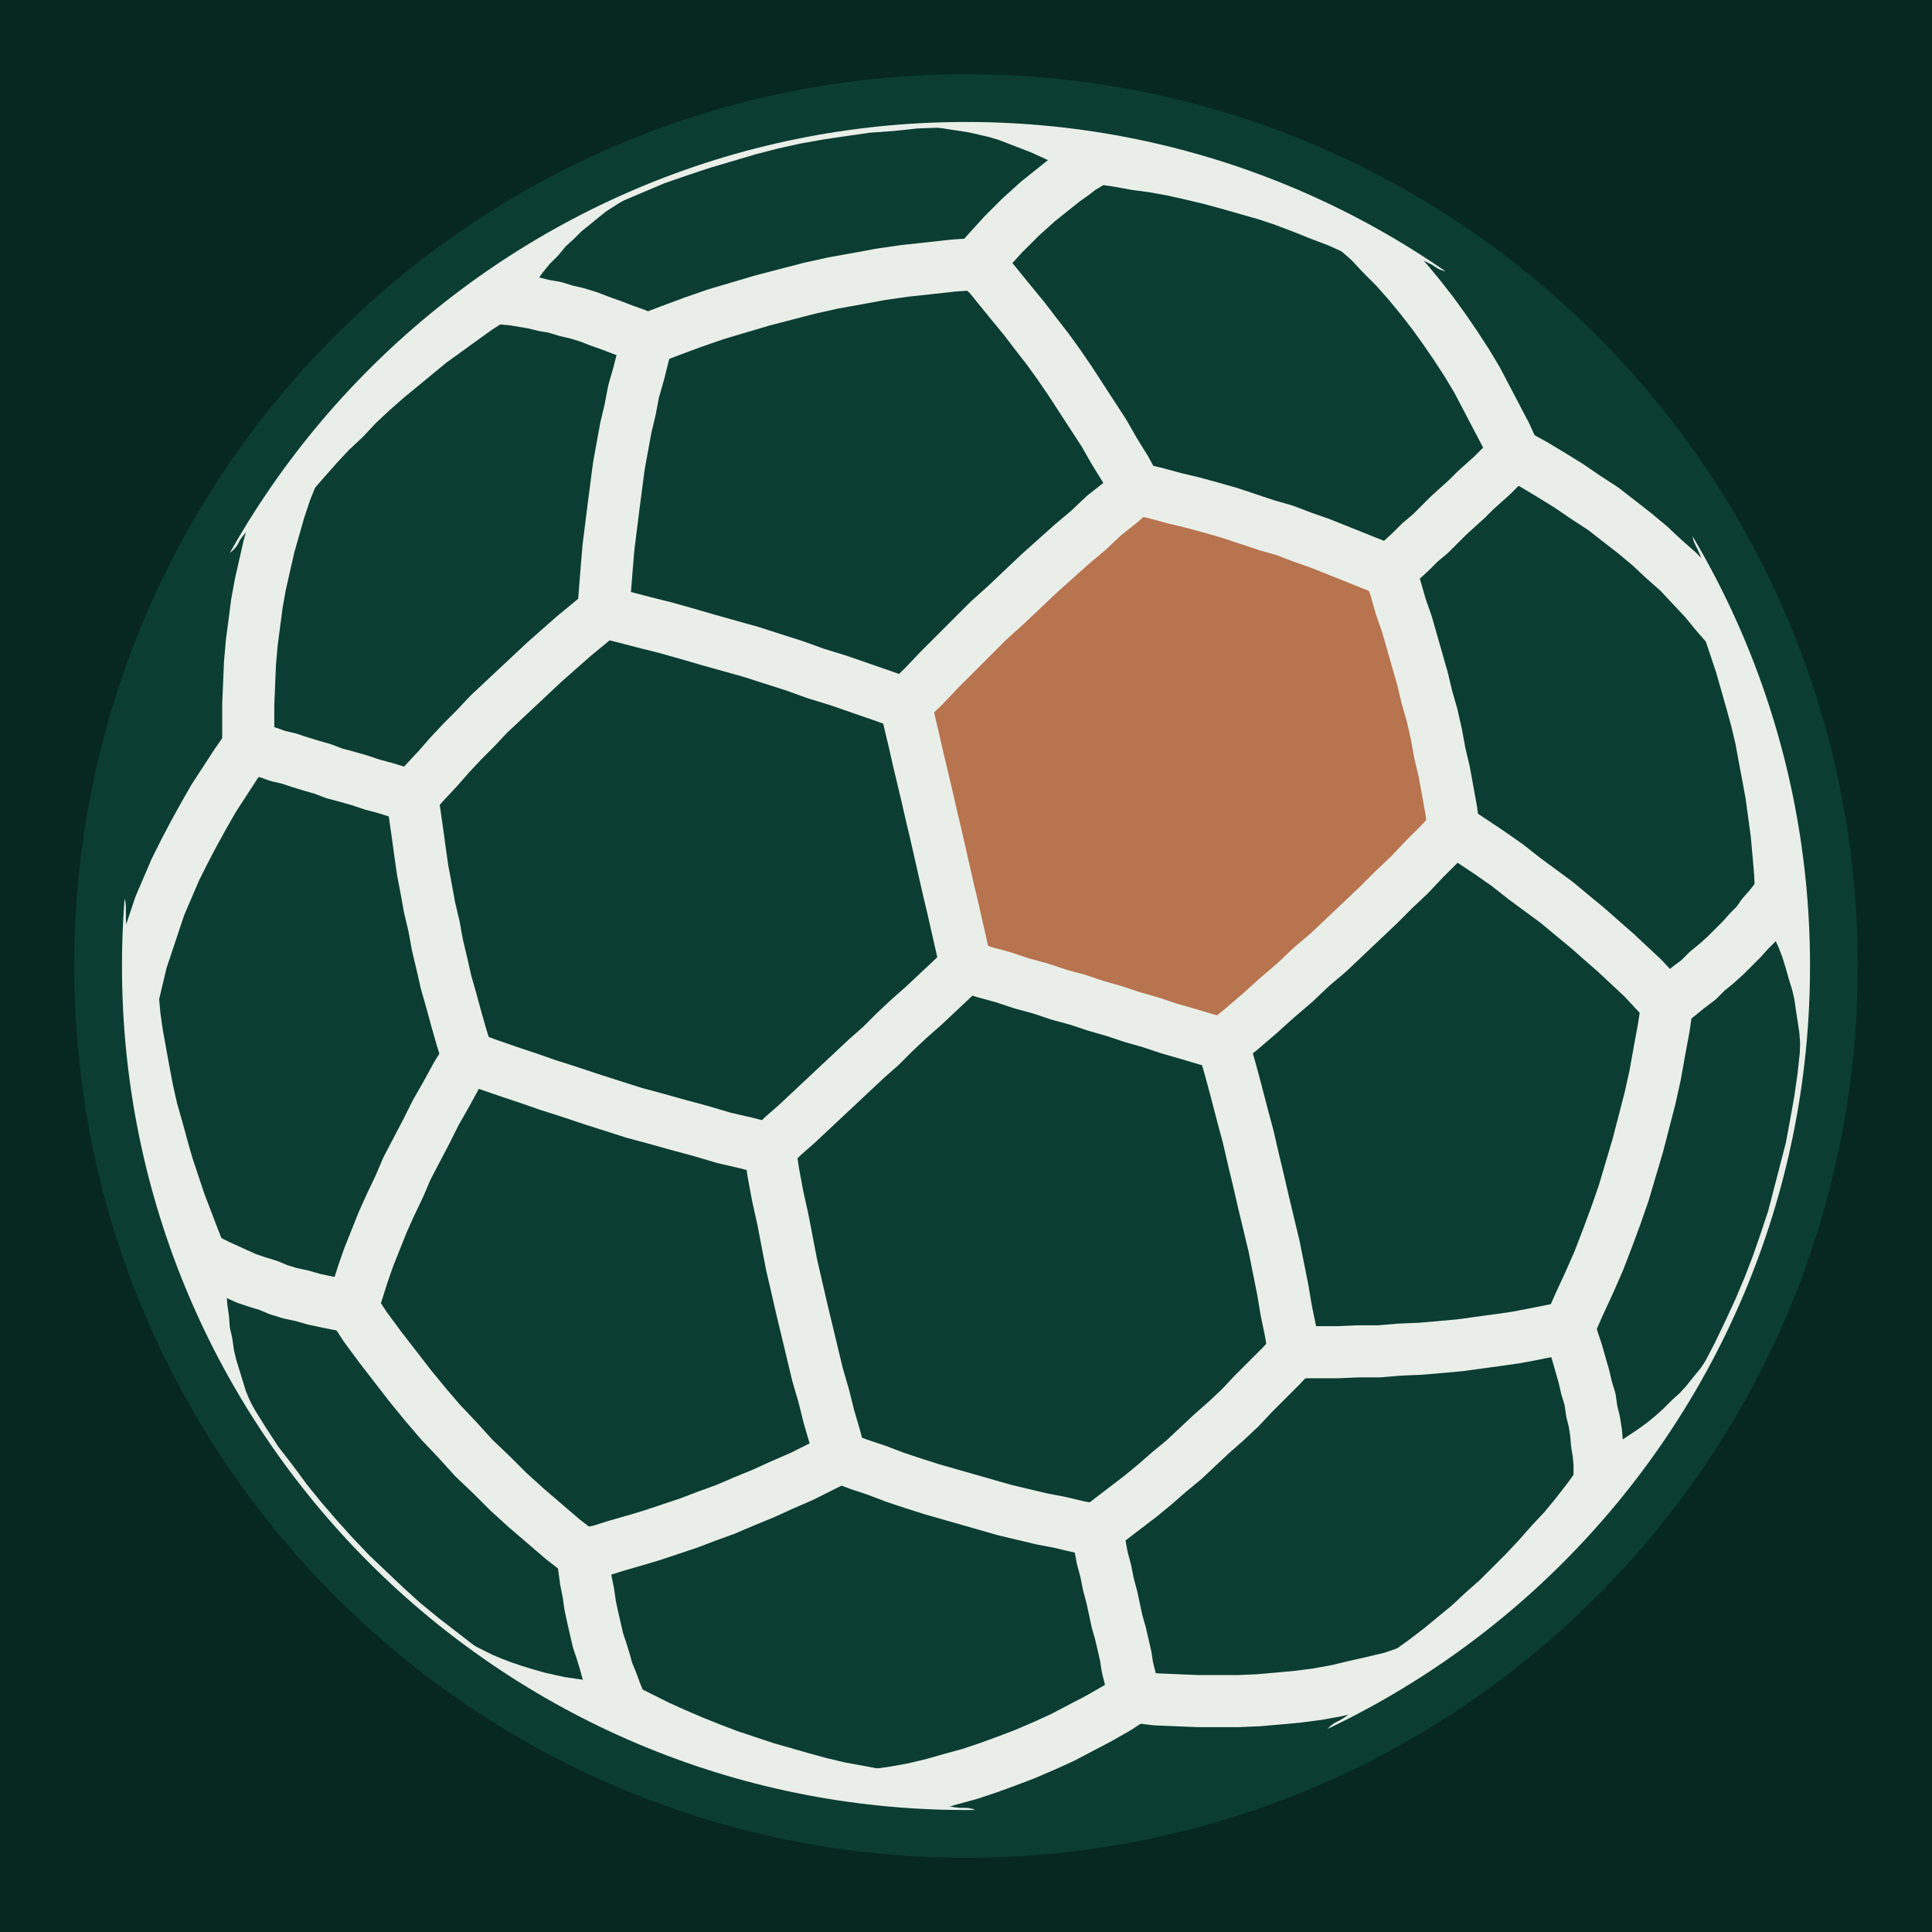
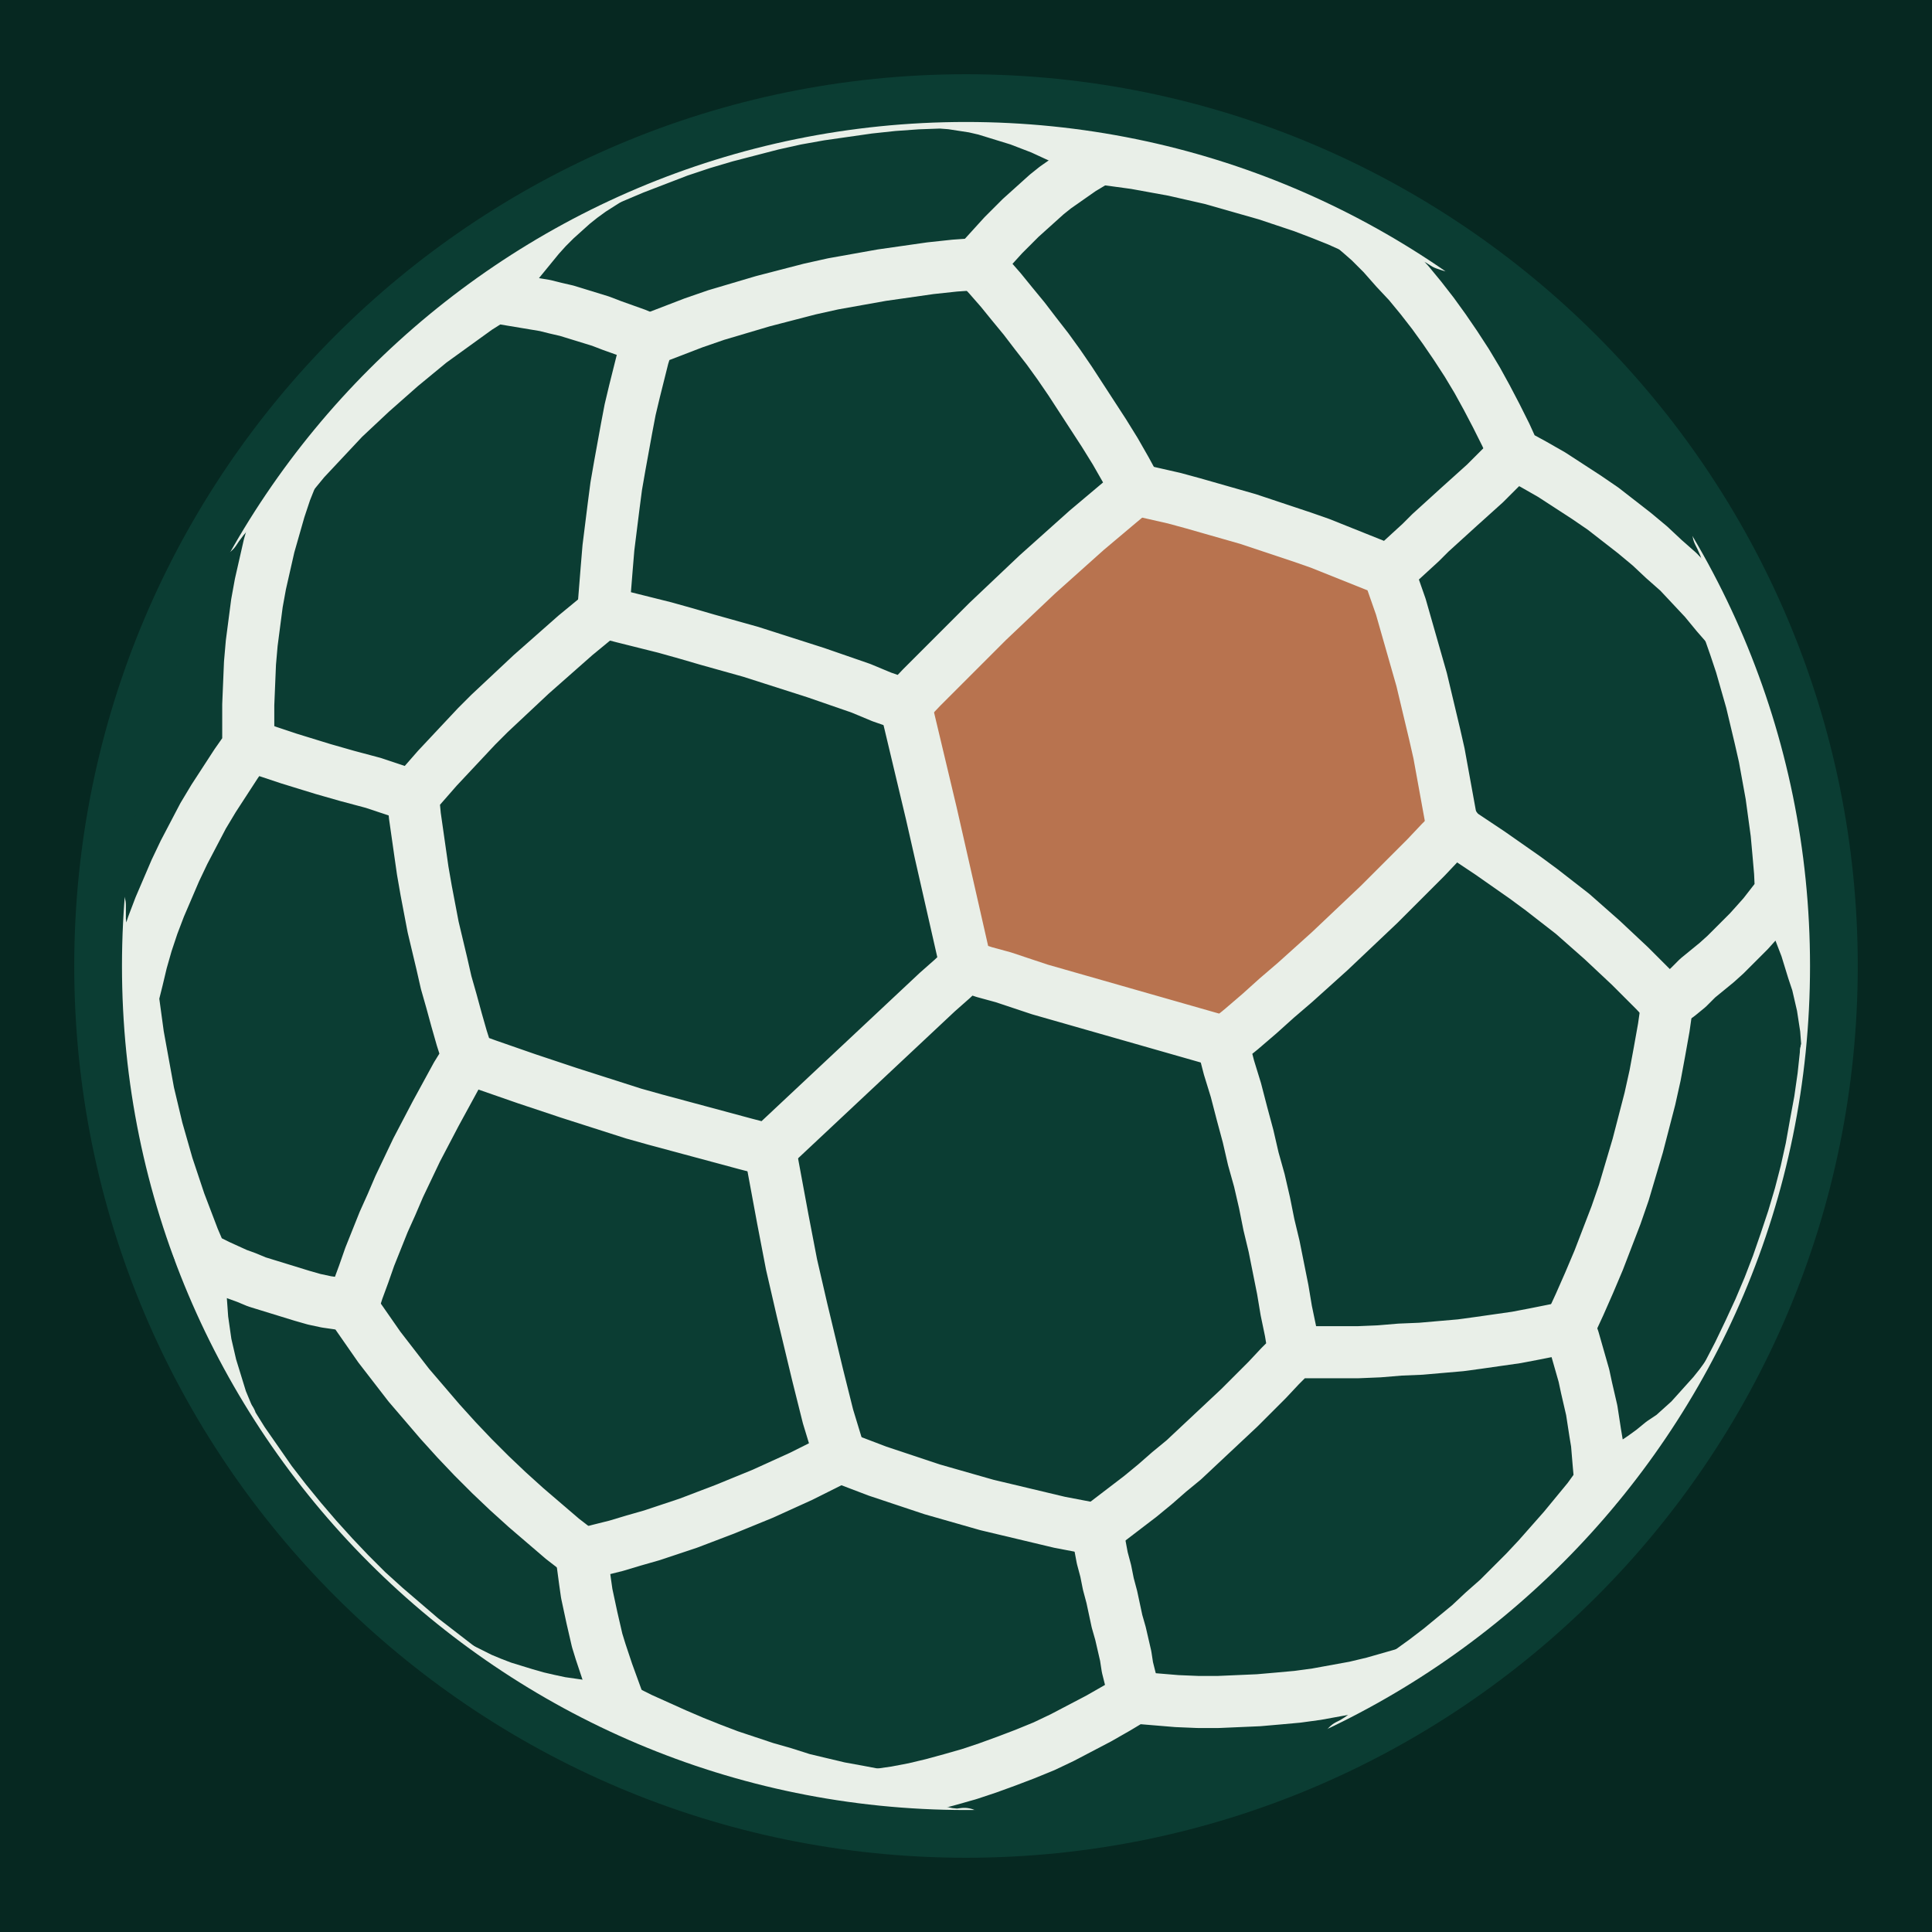
- <svg xmlns="http://www.w3.org/2000/svg" width="512" height="512" viewBox="0 0 512 512" role="img" aria-label="Modern Libs small dark avatar - Goldberg G(2,0)">
+ <svg xmlns="http://www.w3.org/2000/svg" width="512" height="512" aria-label="Modern Libs small dark avatar - Goldberg G(2,0)" viewBox="0 0 512 512">
  <rect width="100%" height="100%" fill="#062821" />
-   <g transform="translate(256.000 256.000) scale(230.000)">
-     <circle cx="0" cy="0" r="1" fill="#0B3D33" />
+   <g transform="matrix(230 0 0 230 256 256)">
+     <circle r="1" fill="#0B3D33" />
    <defs>
      <clipPath id="ml-g20-disc">
-         <circle cx="0" cy="0" r="1" />
+         <circle r="1" />
      </clipPath>
    </defs>
-     <path d="M 0.488,-0.455 L 0.495,-0.435 L 0.501,-0.414 L 0.508,-0.394 L 0.514,-0.373 L 0.52,-0.352 L 0.526,-0.331 L 0.531,-0.31 L 0.537,-0.289 L 0.542,-0.267 L 0.546,-0.245 L 0.551,-0.224 L 0.555,-0.202 L 0.559,-0.18 L 0.562,-0.158 L 0.545,-0.14 L 0.528,-0.123 L 0.511,-0.105 L 0.493,-0.088 L 0.475,-0.07 L 0.456,-0.052 L 0.437,-0.034 L 0.418,-0.016 L 0.398,0.001 L 0.379,0.019 L 0.358,0.037 L 0.338,0.055 L 0.317,0.073 L 0.296,0.09 L 0.275,0.084 L 0.255,0.078 L 0.234,0.072 L 0.213,0.065 L 0.192,0.059 L 0.171,0.052 L 0.15,0.046 L 0.129,0.039 L 0.107,0.033 L 0.086,0.026 L 0.064,0.02 L 0.043,0.013 L 0.021,0.007 L -0,0 L -0.005,-0.022 L -0.01,-0.044 L -0.015,-0.066 L -0.02,-0.087 L -0.025,-0.109 L -0.03,-0.131 L -0.035,-0.153 L -0.04,-0.174 L -0.045,-0.196 L -0.05,-0.217 L -0.055,-0.238 L -0.06,-0.26 L -0.065,-0.281 L -0.07,-0.302 L -0.05,-0.321 L -0.031,-0.341 L -0.012,-0.36 L 0.007,-0.379 L 0.026,-0.398 L 0.046,-0.416 L 0.065,-0.434 L 0.084,-0.452 L 0.103,-0.469 L 0.122,-0.486 L 0.141,-0.502 L 0.159,-0.519 L 0.178,-0.534 L 0.196,-0.55 L 0.218,-0.545 L 0.24,-0.539 L 0.261,-0.534 L 0.283,-0.528 L 0.304,-0.522 L 0.325,-0.515 L 0.346,-0.508 L 0.367,-0.502 L 0.388,-0.494 L 0.408,-0.487 L 0.428,-0.479 L 0.448,-0.471 L 0.468,-0.463 Z" fill="#B8734F" />
-     <g clip-path="url(#ml-g20-disc)" stroke="#E9EFE8" stroke-width="0.06" fill="none" stroke-linecap="round" stroke-linejoin="round">
-       <path d="M -0.574,0.105 L -0.581,0.083 L -0.587,0.062 L -0.593,0.04 L -0.599,0.019 L -0.604,-0.003 L -0.609,-0.024 L -0.613,-0.046 L -0.618,-0.067 L -0.622,-0.089 L -0.626,-0.11 L -0.629,-0.131 L -0.632,-0.153 L -0.635,-0.174 L -0.638,-0.195" />
-       <path d="M -0.574,0.105 L -0.552,0.113 L -0.529,0.121 L -0.505,0.129 L -0.482,0.137 L -0.457,0.145 L -0.433,0.153 L -0.408,0.161 L -0.383,0.169 L -0.357,0.176 L -0.332,0.183 L -0.306,0.19 L -0.279,0.198 L -0.253,0.204 L -0.226,0.211" />
-       <path d="M -0.574,0.105 L -0.587,0.126 L -0.599,0.148 L -0.611,0.169 L -0.622,0.191 L -0.633,0.212 L -0.644,0.233 L -0.653,0.254 L -0.663,0.275 L -0.672,0.295 L -0.68,0.315 L -0.688,0.335 L -0.695,0.355 L -0.701,0.374 L -0.707,0.393" />
-       <path d="M -0.638,-0.195 L -0.653,-0.2 L -0.669,-0.205 L -0.684,-0.209 L -0.699,-0.214 L -0.713,-0.218 L -0.728,-0.222 L -0.741,-0.227 L -0.755,-0.231 L -0.768,-0.235 L -0.78,-0.239 L -0.793,-0.242 L -0.804,-0.246 L -0.816,-0.249 L -0.827,-0.253" />
-       <path d="M -0.638,-0.195 L -0.624,-0.211 L -0.609,-0.227 L -0.595,-0.243 L -0.58,-0.259 L -0.565,-0.274 L -0.55,-0.29 L -0.534,-0.305 L -0.518,-0.32 L -0.502,-0.335 L -0.486,-0.35 L -0.469,-0.365 L -0.452,-0.38 L -0.435,-0.394 L -0.418,-0.408" />
-       <path d="M 0.998,0.068 L 0.997,0.071 L 0.996,0.081 L 0.994,0.09 L 0.991,0.099" />
-       <path d="M 0.488,-0.455 L 0.5,-0.466 L 0.512,-0.477 L 0.523,-0.488 L 0.535,-0.498 L 0.546,-0.509 L 0.556,-0.519 L 0.567,-0.529 L 0.577,-0.538 L 0.587,-0.548 L 0.597,-0.557 L 0.606,-0.565 L 0.615,-0.574 L 0.624,-0.582 L 0.632,-0.59" />
-       <path d="M 0.488,-0.455 L 0.468,-0.463 L 0.448,-0.471 L 0.428,-0.479 L 0.408,-0.487 L 0.388,-0.494 L 0.367,-0.502 L 0.346,-0.508 L 0.325,-0.515 L 0.304,-0.522 L 0.283,-0.528 L 0.261,-0.534 L 0.24,-0.539 L 0.218,-0.545 L 0.196,-0.55" />
-       <path d="M 0.488,-0.455 L 0.495,-0.435 L 0.501,-0.414 L 0.508,-0.394 L 0.514,-0.373 L 0.52,-0.352 L 0.526,-0.331 L 0.531,-0.31 L 0.537,-0.289 L 0.542,-0.267 L 0.546,-0.245 L 0.551,-0.224 L 0.555,-0.202 L 0.559,-0.18 L 0.562,-0.158" />
-       <path d="M -0,0 L -0.016,0.015 L -0.033,0.031 L -0.049,0.046 L -0.066,0.061 L -0.082,0.076 L -0.098,0.092 L -0.115,0.107 L -0.131,0.122 L -0.147,0.137 L -0.163,0.152 L -0.179,0.167 L -0.195,0.182 L -0.211,0.196 L -0.226,0.211" />
-       <path d="M -0,0 L -0.005,-0.022 L -0.01,-0.044 L -0.015,-0.066 L -0.02,-0.087 L -0.025,-0.109 L -0.03,-0.131 L -0.035,-0.153 L -0.04,-0.174 L -0.045,-0.196 L -0.05,-0.217 L -0.055,-0.238 L -0.06,-0.26 L -0.065,-0.281 L -0.07,-0.302" />
-       <path d="M -0,0 L 0.021,0.007 L 0.043,0.013 L 0.064,0.02 L 0.086,0.026 L 0.107,0.033 L 0.129,0.039 L 0.15,0.046 L 0.171,0.052 L 0.192,0.059 L 0.213,0.065 L 0.234,0.072 L 0.255,0.078 L 0.275,0.084 L 0.296,0.09" />
-       <path d="M -0.226,0.211 L -0.222,0.238 L -0.217,0.265 L -0.211,0.292 L -0.206,0.318 L -0.201,0.344 L -0.195,0.37 L -0.189,0.396 L -0.183,0.421 L -0.177,0.446 L -0.171,0.471 L -0.164,0.495 L -0.158,0.519 L -0.151,0.543 L -0.145,0.566" />
-       <path d="M -0.827,-0.253 L -0.841,-0.233 L -0.854,-0.213 L -0.867,-0.193 L -0.879,-0.172 L -0.89,-0.152 L -0.901,-0.131 L -0.911,-0.111 L -0.92,-0.09 L -0.929,-0.069 L -0.936,-0.048 L -0.943,-0.027 L -0.95,-0.006 L -0.955,0.015 L -0.96,0.036" />
-       <path d="M -0.827,-0.253 L -0.827,-0.277 L -0.827,-0.301 L -0.826,-0.325 L -0.825,-0.349 L -0.823,-0.372 L -0.82,-0.395 L -0.817,-0.418 L -0.813,-0.44 L -0.808,-0.462 L -0.803,-0.484 L -0.797,-0.505 L -0.791,-0.526 L -0.784,-0.547 L -0.776,-0.567" />
-       <path d="M -0.96,0.036 L -0.958,0.058 L -0.955,0.079 L -0.951,0.101 L -0.947,0.123 L -0.943,0.144 L -0.938,0.166 L -0.932,0.187 L -0.926,0.209 L -0.92,0.23 L -0.913,0.251 L -0.906,0.272 L -0.898,0.293 L -0.89,0.314 L -0.882,0.334" />
-       <path d="M -0.96,0.036 L -0.967,0.026 L -0.974,0.016 L -0.98,0.007 L -0.984,-0.003 L -0.989,-0.013 L -0.992,-0.023 L -0.995,-0.032 L -0.997,-0.042 L -0.998,-0.052 L -0.998,-0.061 L -0.998,-0.068" />
-       <path d="M -0.707,0.393 L -0.722,0.39 L -0.737,0.387 L -0.751,0.384 L -0.765,0.38 L -0.779,0.377 L -0.792,0.373 L -0.804,0.368 L -0.817,0.364 L -0.829,0.36 L -0.84,0.355 L -0.851,0.35 L -0.862,0.345 L -0.872,0.34 L -0.882,0.334" />
-       <path d="M -0.707,0.393 L -0.692,0.416 L -0.675,0.439 L -0.658,0.461 L -0.641,0.483 L -0.623,0.505 L -0.605,0.526 L -0.586,0.546 L -0.567,0.567 L -0.547,0.586 L -0.527,0.606 L -0.506,0.625 L -0.485,0.643 L -0.464,0.661 L -0.442,0.678" />
-       <path d="M -0.882,0.334 L -0.882,0.349 L -0.882,0.364 L -0.882,0.378 L -0.881,0.393 L -0.879,0.407 L -0.878,0.421 L -0.875,0.434 L -0.873,0.448 L -0.87,0.461 L -0.866,0.474 L -0.862,0.487 L -0.858,0.5 L -0.853,0.512 L -0.847,0.524" />
-       <path d="M 0.939,-0.086 L 0.946,-0.073 L 0.952,-0.06 L 0.958,-0.046 L 0.964,-0.033 L 0.969,-0.02 L 0.973,-0.007 L 0.977,0.007 L 0.981,0.02 L 0.984,0.033 L 0.986,0.047 L 0.988,0.06 L 0.99,0.073 L 0.991,0.086 L 0.991,0.099" />
-       <path d="M 0.939,-0.086 L 0.938,-0.108 L 0.936,-0.131 L 0.934,-0.153 L 0.931,-0.175 L 0.928,-0.197 L 0.924,-0.219 L 0.92,-0.24 L 0.916,-0.262 L 0.911,-0.283 L 0.905,-0.305 L 0.899,-0.326 L 0.893,-0.347 L 0.886,-0.368 L 0.879,-0.389" />
-       <path d="M 0.939,-0.086 L 0.933,-0.077 L 0.926,-0.068 L 0.918,-0.059 L 0.911,-0.049 L 0.902,-0.04 L 0.894,-0.031 L 0.885,-0.022 L 0.875,-0.012 L 0.865,-0.003 L 0.854,0.006 L 0.844,0.016 L 0.832,0.025 L 0.821,0.034 L 0.808,0.044" />
-       <path d="M 0.991,0.099 L 0.988,0.127 L 0.984,0.155 L 0.979,0.183 L 0.974,0.21 L 0.967,0.237 L 0.96,0.264 L 0.953,0.291 L 0.944,0.318 L 0.935,0.344 L 0.925,0.37 L 0.914,0.396 L 0.902,0.422 L 0.89,0.447 L 0.877,0.472" />
-       <path d="M 0.867,-0.499 L 0.87,-0.493 L 0.874,-0.484 L 0.877,-0.475 L 0.88,-0.465 L 0.882,-0.455 L 0.883,-0.445 L 0.883,-0.434 L 0.883,-0.423 L 0.882,-0.412 L 0.881,-0.4 L 0.879,-0.389" />
-       <path d="M 0.879,-0.389 L 0.865,-0.405 L 0.851,-0.422 L 0.836,-0.438 L 0.821,-0.454 L 0.804,-0.469 L 0.788,-0.484 L 0.77,-0.499 L 0.752,-0.513 L 0.734,-0.527 L 0.714,-0.54 L 0.695,-0.553 L 0.674,-0.566 L 0.654,-0.578 L 0.632,-0.59" />
-       <path d="M 0.632,-0.59 L 0.622,-0.612 L 0.611,-0.633 L 0.6,-0.654 L 0.589,-0.675 L 0.577,-0.695 L 0.564,-0.715 L 0.551,-0.734 L 0.538,-0.752 L 0.524,-0.77 L 0.51,-0.787 L 0.495,-0.804 L 0.48,-0.819 L 0.465,-0.835 L 0.449,-0.849" />
-       <path d="M -0.07,-0.302 L -0.05,-0.321 L -0.031,-0.341 L -0.012,-0.36 L 0.007,-0.379 L 0.026,-0.398 L 0.046,-0.416 L 0.065,-0.434 L 0.084,-0.452 L 0.103,-0.469 L 0.122,-0.486 L 0.141,-0.502 L 0.159,-0.519 L 0.178,-0.534 L 0.196,-0.55" />
-       <path d="M -0.07,-0.302 L -0.095,-0.311 L -0.121,-0.32 L -0.147,-0.329 L -0.173,-0.337 L -0.198,-0.346 L -0.223,-0.354 L -0.248,-0.362 L -0.273,-0.369 L -0.298,-0.376 L -0.322,-0.383 L -0.347,-0.39 L -0.371,-0.396 L -0.394,-0.402 L -0.418,-0.408" />
-       <path d="M 0.196,-0.55 L 0.184,-0.572 L 0.171,-0.593 L 0.159,-0.614 L 0.146,-0.634 L 0.133,-0.654 L 0.12,-0.674 L 0.107,-0.693 L 0.094,-0.711 L 0.08,-0.729 L 0.067,-0.746 L 0.053,-0.763 L 0.04,-0.779 L 0.027,-0.795 L 0.013,-0.809" />
-       <path d="M -0.418,-0.408 L -0.416,-0.433 L -0.414,-0.458 L -0.412,-0.482 L -0.409,-0.506 L -0.406,-0.53 L -0.403,-0.553 L -0.4,-0.576 L -0.396,-0.598 L -0.392,-0.62 L -0.387,-0.641 L -0.383,-0.662 L -0.377,-0.683 L -0.372,-0.703 L -0.367,-0.722" />
-       <path d="M -0.367,-0.722 L -0.341,-0.732 L -0.314,-0.742 L -0.288,-0.751 L -0.261,-0.759 L -0.234,-0.767 L -0.207,-0.774 L -0.18,-0.781 L -0.153,-0.787 L -0.125,-0.792 L -0.098,-0.797 L -0.07,-0.801 L -0.042,-0.804 L -0.015,-0.807 L 0.013,-0.809" />
-       <path d="M -0.367,-0.722 L -0.381,-0.728 L -0.395,-0.733 L -0.408,-0.738 L -0.422,-0.743 L -0.435,-0.748 L -0.448,-0.752 L -0.461,-0.755 L -0.474,-0.759 L -0.486,-0.761 L -0.498,-0.764 L -0.51,-0.766 L -0.522,-0.768 L -0.533,-0.769 L -0.544,-0.77" />
-       <path d="M 0.013,-0.809 L 0.023,-0.821 L 0.033,-0.832 L 0.043,-0.843 L 0.053,-0.853 L 0.063,-0.863 L 0.073,-0.872 L 0.083,-0.881 L 0.093,-0.889 L 0.103,-0.897 L 0.113,-0.905 L 0.123,-0.912 L 0.132,-0.919 L 0.142,-0.925 L 0.151,-0.931" />
-       <path d="M -0.544,-0.77 L -0.563,-0.758 L -0.581,-0.745 L -0.599,-0.732 L -0.617,-0.719 L -0.634,-0.705 L -0.651,-0.691 L -0.668,-0.677 L -0.685,-0.662 L -0.701,-0.647 L -0.716,-0.631 L -0.732,-0.616 L -0.747,-0.6 L -0.762,-0.583 L -0.776,-0.567" />
-       <path d="M -0.544,-0.77 L -0.536,-0.783 L -0.528,-0.795 L -0.519,-0.807 L -0.511,-0.818 L -0.502,-0.829 L -0.492,-0.839 L -0.483,-0.85 L -0.473,-0.859 L -0.463,-0.869 L -0.453,-0.877 L -0.442,-0.886 L -0.432,-0.894 L -0.421,-0.901 L -0.41,-0.908" />
-       <path d="M -0.776,-0.567 L -0.787,-0.563 L -0.798,-0.558 L -0.808,-0.553 L -0.818,-0.548 L -0.827,-0.542 L -0.835,-0.536 L -0.843,-0.529 L -0.85,-0.522 L -0.856,-0.515 L -0.862,-0.507 L -0.865,-0.501" />
-       <path d="M -0.442,0.678 L -0.422,0.674 L -0.403,0.668 L -0.382,0.662 L -0.362,0.656 L -0.341,0.649 L -0.32,0.642 L -0.299,0.634 L -0.277,0.626 L -0.256,0.617 L -0.234,0.608 L -0.212,0.598 L -0.189,0.588 L -0.167,0.577 L -0.145,0.566" />
-       <path d="M -0.442,0.678 L -0.44,0.693 L -0.438,0.708 L -0.435,0.723 L -0.433,0.737 L -0.43,0.751 L -0.427,0.764 L -0.424,0.777 L -0.42,0.789 L -0.416,0.802 L -0.413,0.813 L -0.408,0.825 L -0.404,0.836 L -0.4,0.846 L -0.395,0.856" />
-       <path d="M 0.194,0.842 L 0.192,0.831 L 0.189,0.82 L 0.186,0.808 L 0.184,0.795 L 0.181,0.782 L 0.178,0.769 L 0.174,0.755 L 0.171,0.741 L 0.168,0.727 L 0.164,0.712 L 0.161,0.697 L 0.157,0.682 L 0.154,0.666 L 0.15,0.65" />
-       <path d="M 0.194,0.842 L 0.174,0.855 L 0.153,0.867 L 0.132,0.878 L 0.111,0.889 L 0.089,0.899 L 0.068,0.908 L 0.047,0.916 L 0.025,0.924 L 0.004,0.931 L -0.018,0.937 L -0.039,0.943 L -0.06,0.948 L -0.082,0.952 L -0.103,0.955" />
-       <path d="M 0.194,0.842 L 0.219,0.845 L 0.243,0.846 L 0.267,0.847 L 0.29,0.847 L 0.314,0.847 L 0.337,0.846 L 0.36,0.844 L 0.382,0.842 L 0.405,0.839 L 0.427,0.835 L 0.448,0.83 L 0.47,0.825 L 0.491,0.82 L 0.511,0.813" />
-       <path d="M -0.145,0.566 L -0.124,0.574 L -0.103,0.581 L -0.082,0.589 L -0.061,0.596 L -0.039,0.603 L -0.018,0.609 L 0.003,0.615 L 0.024,0.621 L 0.045,0.627 L 0.066,0.632 L 0.087,0.637 L 0.108,0.641 L 0.129,0.646 L 0.15,0.65" />
-       <path d="M 0.15,0.65 L 0.167,0.637 L 0.184,0.624 L 0.201,0.611 L 0.218,0.597 L 0.234,0.583 L 0.251,0.569 L 0.267,0.554 L 0.283,0.539 L 0.3,0.524 L 0.316,0.509 L 0.331,0.493 L 0.347,0.477 L 0.363,0.461 L 0.378,0.445" />
-       <path d="M -0.103,0.955 L -0.124,0.951 L -0.146,0.947 L -0.167,0.942 L -0.189,0.936 L -0.21,0.93 L -0.231,0.924 L -0.252,0.917 L -0.273,0.91 L -0.294,0.902 L -0.314,0.894 L -0.335,0.885 L -0.355,0.876 L -0.375,0.866 L -0.395,0.856" />
-       <path d="M -0.103,0.955 L -0.094,0.963 L -0.084,0.97 L -0.075,0.977 L -0.066,0.982 L -0.056,0.987 L -0.047,0.991 L -0.037,0.995 L -0.028,0.997 L -0.018,0.999 L -0.008,1 L -0.001,1" />
-       <path d="M -0.395,0.856 L -0.41,0.856 L -0.424,0.854 L -0.439,0.853 L -0.453,0.851 L -0.467,0.849 L -0.481,0.846 L -0.494,0.843 L -0.508,0.839 L -0.521,0.835 L -0.533,0.831 L -0.546,0.826 L -0.558,0.821 L -0.57,0.815 L -0.582,0.809" />
-       <path d="M 0.378,0.445 L 0.374,0.421 L 0.369,0.397 L 0.365,0.373 L 0.36,0.348 L 0.355,0.323 L 0.349,0.298 L 0.343,0.273 L 0.337,0.247 L 0.331,0.222 L 0.325,0.196 L 0.318,0.17 L 0.311,0.143 L 0.304,0.117 L 0.296,0.09" />
-       <path d="M 0.378,0.445 L 0.403,0.445 L 0.428,0.445 L 0.452,0.444 L 0.476,0.444 L 0.5,0.442 L 0.524,0.441 L 0.547,0.439 L 0.569,0.437 L 0.591,0.434 L 0.613,0.431 L 0.634,0.428 L 0.655,0.424 L 0.675,0.42 L 0.695,0.416" />
-       <path d="M 0.296,0.09 L 0.317,0.073 L 0.338,0.055 L 0.358,0.037 L 0.379,0.019 L 0.398,0.001 L 0.418,-0.016 L 0.437,-0.034 L 0.456,-0.052 L 0.475,-0.07 L 0.493,-0.088 L 0.511,-0.105 L 0.528,-0.123 L 0.545,-0.14 L 0.562,-0.158" />
-       <path d="M 0.562,-0.158 L 0.583,-0.144 L 0.604,-0.13 L 0.624,-0.116 L 0.643,-0.101 L 0.662,-0.087 L 0.681,-0.073 L 0.699,-0.058 L 0.716,-0.044 L 0.733,-0.029 L 0.749,-0.015 L 0.765,-0 L 0.78,0.014 L 0.794,0.029 L 0.808,0.044" />
-       <path d="M 0.808,0.044 L 0.804,0.071 L 0.799,0.098 L 0.794,0.126 L 0.788,0.153 L 0.781,0.18 L 0.774,0.207 L 0.766,0.234 L 0.758,0.261 L 0.749,0.287 L 0.739,0.314 L 0.729,0.34 L 0.718,0.365 L 0.706,0.391 L 0.695,0.416" />
-       <path d="M 0.695,0.416 L 0.699,0.43 L 0.704,0.445 L 0.708,0.459 L 0.712,0.473 L 0.715,0.486 L 0.719,0.499 L 0.721,0.513 L 0.724,0.525 L 0.726,0.538 L 0.727,0.55 L 0.729,0.562 L 0.73,0.574 L 0.73,0.585 L 0.73,0.596" />
-       <path d="M 0.151,-0.931 L 0.173,-0.928 L 0.195,-0.924 L 0.217,-0.921 L 0.239,-0.917 L 0.261,-0.912 L 0.282,-0.907 L 0.304,-0.901 L 0.325,-0.895 L 0.346,-0.889 L 0.367,-0.882 L 0.388,-0.874 L 0.408,-0.866 L 0.429,-0.858 L 0.449,-0.849" />
-       <path d="M 0.151,-0.931 L 0.139,-0.938 L 0.126,-0.946 L 0.113,-0.953 L 0.1,-0.959 L 0.087,-0.965 L 0.074,-0.97 L 0.061,-0.975 L 0.048,-0.98 L 0.035,-0.984 L 0.022,-0.987 L 0.009,-0.99 L -0.004,-0.992 L -0.017,-0.994 L -0.03,-0.996" />
-       <path d="M 0.449,-0.849 L 0.461,-0.851 L 0.473,-0.852 L 0.484,-0.852 L 0.495,-0.851 L 0.505,-0.85 L 0.516,-0.848 L 0.525,-0.845 L 0.535,-0.842 L 0.544,-0.838 L 0.552,-0.834 L 0.558,-0.83" />
-       <path d="M -0.847,0.524 L -0.854,0.517 L -0.86,0.509 L -0.865,0.501 L -0.867,0.499" />
-       <path d="M -0.847,0.524 L -0.832,0.548 L -0.817,0.571 L -0.8,0.593 L -0.783,0.616 L -0.766,0.637 L -0.747,0.659 L -0.729,0.679 L -0.709,0.7 L -0.689,0.719 L -0.669,0.738 L -0.648,0.757 L -0.626,0.775 L -0.604,0.792 L -0.582,0.809" />
-       <path d="M -0.582,0.809 L -0.575,0.816 L -0.568,0.822 L -0.56,0.828 L -0.558,0.83" />
-       <path d="M 0.865,0.501 L 0.867,0.499 L 0.871,0.49 L 0.875,0.481 L 0.877,0.472" />
-       <path d="M 0.44,0.898 L 0.446,0.895 L 0.454,0.89 L 0.462,0.884 L 0.469,0.878 L 0.476,0.87 L 0.483,0.863 L 0.49,0.854 L 0.496,0.845 L 0.501,0.835 L 0.506,0.825 L 0.511,0.813" />
-       <path d="M 0.511,0.813 L 0.529,0.8 L 0.546,0.787 L 0.563,0.773 L 0.58,0.759 L 0.596,0.744 L 0.613,0.729 L 0.628,0.714 L 0.644,0.698 L 0.659,0.682 L 0.674,0.665 L 0.689,0.649 L 0.703,0.632 L 0.717,0.614 L 0.73,0.596" />
-       <path d="M 0.73,0.596 L 0.743,0.589 L 0.756,0.582 L 0.768,0.574 L 0.78,0.566 L 0.792,0.558 L 0.803,0.55 L 0.814,0.541 L 0.824,0.532 L 0.834,0.522 L 0.844,0.513 L 0.853,0.503 L 0.861,0.493 L 0.87,0.482 L 0.877,0.472" />
-       <path d="M -0.44,-0.898 L -0.437,-0.899 L -0.428,-0.903 L -0.419,-0.906 L -0.41,-0.908" />
-       <path d="M -0.41,-0.908 L -0.384,-0.919 L -0.358,-0.93 L -0.332,-0.939 L -0.305,-0.948 L -0.278,-0.956 L -0.251,-0.964 L -0.224,-0.971 L -0.197,-0.977 L -0.169,-0.982 L -0.142,-0.986 L -0.114,-0.99 L -0.086,-0.992 L -0.058,-0.995 L -0.03,-0.996" />
-       <path d="M 0.001,-1 L -0.001,-1 L -0.011,-0.999 L -0.02,-0.998 L -0.03,-0.996" />
+     <path fill="#B8734F" d="m.488-.455.007.02.007.02.006.021.006.021.006.021.006.021.005.021.005.021.005.021.005.022.004.022.004.022.004.022.004.022-.017.017-.017.018-.018.018-.018.018-.018.018-.018.018-.019.018-.019.018-.02.018-.02.018-.02.018L.338.055.317.073.296.09.276.084.255.078.234.072.213.065.192.059.171.052.15.046.129.039.107.033.086.026.064.02.043.013.021.007 0 0l-.005-.022-.005-.022-.005-.022-.005-.022-.005-.022-.005-.022-.005-.022-.005-.022-.005-.021-.005-.021-.005-.021-.005-.021-.005-.021-.005-.021.019-.02.019-.019.019-.019.019-.019.019-.019.019-.018.019-.018.019-.018.019-.017.019-.017.019-.017.019-.016.019-.016.018-.015.022.005.022.005.022.006.021.006.021.006.021.006.021.007.021.007.021.007.02.007.02.008.02.008.02.008Z" />
+     <g fill="none" stroke="#E9EFE8" stroke-linecap="round" stroke-linejoin="round" stroke-width=".06" clip-path="url(#ml-g20-disc)">
+       <path d="M-.574.105-.581.083-.587.062-.593.04-.599.019l-.005-.022-.005-.021-.005-.021-.004-.021-.004-.021L-.626-.11l-.003-.021-.003-.021-.003-.021-.002-.021m.063.3.022.008.023.008.023.008.024.008.024.008.025.008.025.008.025.008.025.007.026.007.026.007.026.007.026.007.027.007M-.574.105-.587.126-.599.148-.611.17l-.011.021-.011.021-.01.021-.01.021-.009.021-.009.02-.008.02-.008.02-.007.02-.007.019-.006.019m.07-.589-.016-.005-.015-.005-.015-.005-.015-.004-.015-.004-.014-.004-.014-.004-.013-.004-.013-.004-.013-.004-.012-.004-.012-.004-.011-.004-.011-.003m.189.058.014-.016.014-.016.015-.016.015-.016.015-.016.015-.015.016-.015.016-.015.016-.015.017-.015.017-.015.017-.015.017-.014.017-.014M.998.068.997.071.996.081.994.09l-.003.009M.488-.455.5-.466l.012-.011.012-.011.011-.011.011-.01.011-.01.011-.01.01-.009.01-.009.01-.009.009-.009.009-.009.009-.008.008-.008m-.145.135L.468-.463.448-.471l-.02-.008-.02-.008-.02-.007L.367-.501l-.021-.007-.021-.007-.021-.006-.021-.006-.021-.006-.022-.006-.022-.005-.022-.005m.291.095.007.02.007.02.006.021.006.021.006.021.006.021.005.021.005.021.005.021.005.022.004.022.004.022.004.022.004.022M0 0l-.016.015-.017.015-.016.015-.016.015-.016.015-.016.015-.016.015-.016.015-.016.015-.016.015-.016.015-.016.015-.016.015-.016.015M0 0l-.005-.022-.005-.022-.005-.022-.005-.022-.005-.022-.005-.022-.005-.022-.005-.022-.005-.021-.005-.021-.005-.021-.005-.021-.005-.021-.005-.021M0 0l.021.007L.043.013l.021.007.021.007.021.006.021.006.021.006.021.006.021.006.021.006.021.006.021.006.021.006.021.006" />
+       <path d="m-.226.211.005.027.005.027.005.027.005.026.005.026.006.026.006.026.006.025.006.025.006.025.006.024.006.024.007.023.007.023m-.682-.818-.014.02-.013.02-.013.02-.012.02-.011.021-.011.021-.01.021-.009.021-.009.021-.008.021-.007.021-.006.021-.005.021L-.96.036m.133-.289L-.827-.277l0-.024.001-.024.001-.024.002-.023.003-.023.003-.023.004-.022.005-.022.005-.022.006-.021.006-.021.007-.021.008-.02M-.96.036l.003.022.003.022.004.022.004.022.004.022.005.021.005.021.006.021L-.92.23l.007.021.007.021.008.021.008.021.009.021M-.96.036-.967.026-.974.017-.98.007l-.005-.01-.004-.01-.003-.01-.003-.01-.002-.01-.001-.01-0-.01 0-.007m.29.462-.015-.003L-.737.387-.751.384l-.014-.004-.013-.004-.013-.004-.013-.004L-.817.364-.829.359-.84.355-.851.35-.862.345-.872.34-.882.334m.174.059.016.023.016.023.017.022.017.022.018.021.018.021.019.021.019.02.02.02.02.019.021.019.021.018.021.018.022.017M-.882.334-.882.349v.015l0.0.015.001.014.001.014.002.014.002.014.003.013.003.013.004.013.004.013.004.013.005.012.005.012M.939-.086l.007.013.006.013.006.013.005.013.005.013.004.013.004.013L.981.02l.003.013.003.013.002.013.002.013.001.013.001.013M.939-.086.938-.108.936-.131.934-.153.931-.175l-.003-.022-.004-.022-.004-.022-.005-.022-.005-.021L.905-.305.899-.326.893-.347l-.007-.021-.007-.02m.06.302-.006.009-.007.009-.007.009-.008.009L.902-.04l-.009.009-.009.009-.009.009-.01.009-.011.009-.011.009L.832.025.821.034.808.043m.183.056L.988.127.984.155.979.182.974.21.968.237l-.007.027-.008.027L.944.318.935.344l-.01.026L.914.396.902.422.89.447.877.472M.867-.499l.003.006.004.009.003.009.003.01.002.01.001.01.001.011-0.0.011-.001.011-.002.012-.002.012" />
+       <path d="M.879-.389.865-.405.851-.422l-.015-.016-.015-.016L.804-.469.788-.484.77-.499.752-.513.734-.527.715-.54l-.02-.013-.02-.013L.654-.578.632-.59m0 0-.01-.022-.011-.022-.011-.021L.589-.675l-.012-.02L.564-.715l-.013-.019L.538-.752.524-.77.51-.787.495-.803.48-.82.465-.835.449-.849m-.519.548.019-.02.019-.019.019-.019.019-.019.019-.019.019-.018.019-.018.019-.018.019-.017.019-.017.019-.017.019-.016.019-.016.018-.015m-.266.248-.026-.009L-.121-.32l-.026-.009-.026-.009-.025-.008-.025-.008-.025-.008-.025-.007-.025-.007-.024-.007L-.347-.39l-.024-.006-.024-.006-.023-.006m.614-.142L.184-.572.172-.593.159-.614.146-.634l-.013-.02L.12-.674.107-.693.094-.711.08-.729.067-.746.053-.763.04-.779.026-.795.013-.809" />
+       <path d="m-.418-.408.002-.025.002-.025.002-.024.003-.024.003-.024.003-.023.004-.023.004-.022.004-.022.004-.021.005-.021.005-.02.005-.02.006-.019m0 0 .026-.01.026-.01.026-.009.027-.008.027-.008.027-.007.027-.007.027-.006.028-.005.028-.005.028-.004.028-.004.028-.003.028-.002" />
+       <path d="m-.366-.722-.014-.006-.014-.005-.014-.005-.013-.005-.013-.004-.013-.004-.013-.004-.013-.003-.012-.003-.012-.002-.012-.002-.012-.002L-.533-.769-.544-.77m.557-.039.01-.011.01-.011.01-.011.01-.01.01-.01.01-.009.01-.009.01-.009.01-.008.01-.007.01-.007.01-.007.01-.006.01-.006M-.544-.77l-.019.012-.018.013-.018.013-.018.013-.017.014-.017.014-.017.015-.017.015-.016.015-.016.015-.015.016-.015.016-.015.016-.014.017M-.544-.77l.008-.013.008-.012.009-.012.009-.011.009-.011.009-.011.009-.01.01-.01.01-.009.01-.009.01-.008.011-.008.011-.007.011-.007m-.366.342-.011.004-.011.004-.01.005-.01.005-.009.006-.008.006-.008.007-.007.007-.006.007-.006.008-.004.006M-.442.678l.019-.005.02-.005.02-.006.021-.006.021-.007.021-.007.021-.008.021-.008.022-.009.022-.009.022-.01.022-.01.022-.011.022-.011m-.297.113.002.015.002.015.002.014.003.014.003.014.003.013.003.013.004.013.004.012.004.012.004.011.004.011.004.011.005.01M.195.843.192.831.189.82.186.808.184.795.181.782.178.769.174.755.171.741.168.727.164.712.161.697.157.682.154.666.15.65m.044.193L.174.855l-.021.012-.021.011-.021.011-.021.01L.068.908.047.916.025.924.004.931l-.021.006L-.039.943l-.021.005-.021.004-.021.003M.195.843l.024.002.024.002.024.001.024 0L.314.847.337.846.36.844.382.842l.022-.003.022-.004.022-.004.021-.005.021-.006.021-.006" />
+       <path d="m-.144.566.021.008.021.008.021.007.021.007.021.007.021.006.021.006.021.006.021.005.021.005.021.005.021.005.021.004.021.004" />
+       <path d="M.15.65.167.637l.017-.013.017-.013L.218.597.234.583.251.569.267.554.283.539l.016-.015.016-.015.016-.016.016-.016.015-.016L.378.445m-.481.51-.021-.004L-.146.947l-.021-.005-.021-.005L-.21.93-.231.924l-.021-.007-.021-.007L-.294.902-.314.894-.335.885-.355.876l-.02-.009-.02-.01m.292.099.009.008.009.007.009.006.009.006.009.005.009.004.01.003.009.003.01.002.01.001L-.002 1M-.395.856-.41.856l-.015-.001L-.439.853-.453.851-.467.849-.481.846-.494.843-.508.839l-.013-.004-.013-.004-.013-.005-.012-.005-.012-.006-.012-.006M.378.445.374.421.369.397.365.373.36.348.355.323.349.298.344.273.338.247.331.222.325.196.318.17.311.143.303.117.296.09M.378.445.403.445.428.445.452.445.476.444.5.442.524.441l.023-.002.023-.002.022-.003L.613.431.634.428.655.424.675.42.695.416M.296.09.317.073.338.055.358.037.379.019l.02-.018.02-.018.019-.018.019-.018.019-.018.018-.018.018-.018.018-.018.017-.018.017-.017" />
+       <path d="m.562-.158.021.014.021.014.02.014.02.014.019.014.018.014.018.014.017.015.017.015.016.015.016.015L.78.015.794.029l.014.015" />
+       <path d="M.808.043.804.071.799.099.794.126.788.153.781.18.774.207.766.234.758.261l-.009.026-.01.026-.01.026-.011.026-.011.025L.695.416m0 0 .005.014.004.014.004.014.004.014.003.014.003.013.003.013.002.013.002.013L.727.55l.001.012.001.012L.73.585l0.0.011M.151-.931l.022.003.022.003.022.004.022.004.022.005.022.005.021.006.021.006.021.006.021.007.021.007.021.008.02.008.02.009M.151-.931.139-.938.126-.946l-.013-.007L.1-.959l-.013-.006-.013-.005-.013-.005-.013-.004-.013-.004L.022-.987.009-.99l-.013-.002-.013-.002-.013-.001m.479.146.012-.001.012-.001H.484l.011.001.011.001.01.002.01.003.009.003.009.004.008.005L.558-.83M-.847.524-.854.517-.86.509-.865.501-.867.499m.019.025.015.024.016.023.016.023.017.022.018.022.018.021.019.021.019.02.02.02.021.019.021.018.021.018.022.017.022.017m0 0 .007.007.007.006.008.006.002.002M.865.501.867.499.871.49l.004-.009.003-.009M.44.898.446.895.454.89.462.884.469.878.476.871.483.863.49.854.496.845.501.835.506.825.511.813m0 0 .018-.013L.546.787.563.773.58.759.596.744.613.729.628.714.644.698.659.682l.015-.017.015-.017.014-.017L.717.614.73.596m0 0 .013-.007L.756.582.768.574l.012-.008.011-.008.011-.009L.814.541l.01-.009.01-.009.009-.01.009-.01.009-.01.008-.01.008-.011m-1.317-1.37.003-.001.009-.004.009-.003.01-.002m0 0 .026-.011.026-.01.026-.01.027-.009.027-.008.027-.007.027-.007.027-.006.028-.005.028-.004.028-.004.028-.003.028-.002.028-.001M.002-1h-.003l-.01.001-.01.001-.009.002" />
    </g>
-     <circle cx="0" cy="0" r="1" fill="none" stroke="#0B3D33" stroke-width="0.055" />
+     <circle r="1" fill="none" stroke="#0B3D33" stroke-width=".055" />
  </g>
</svg>
